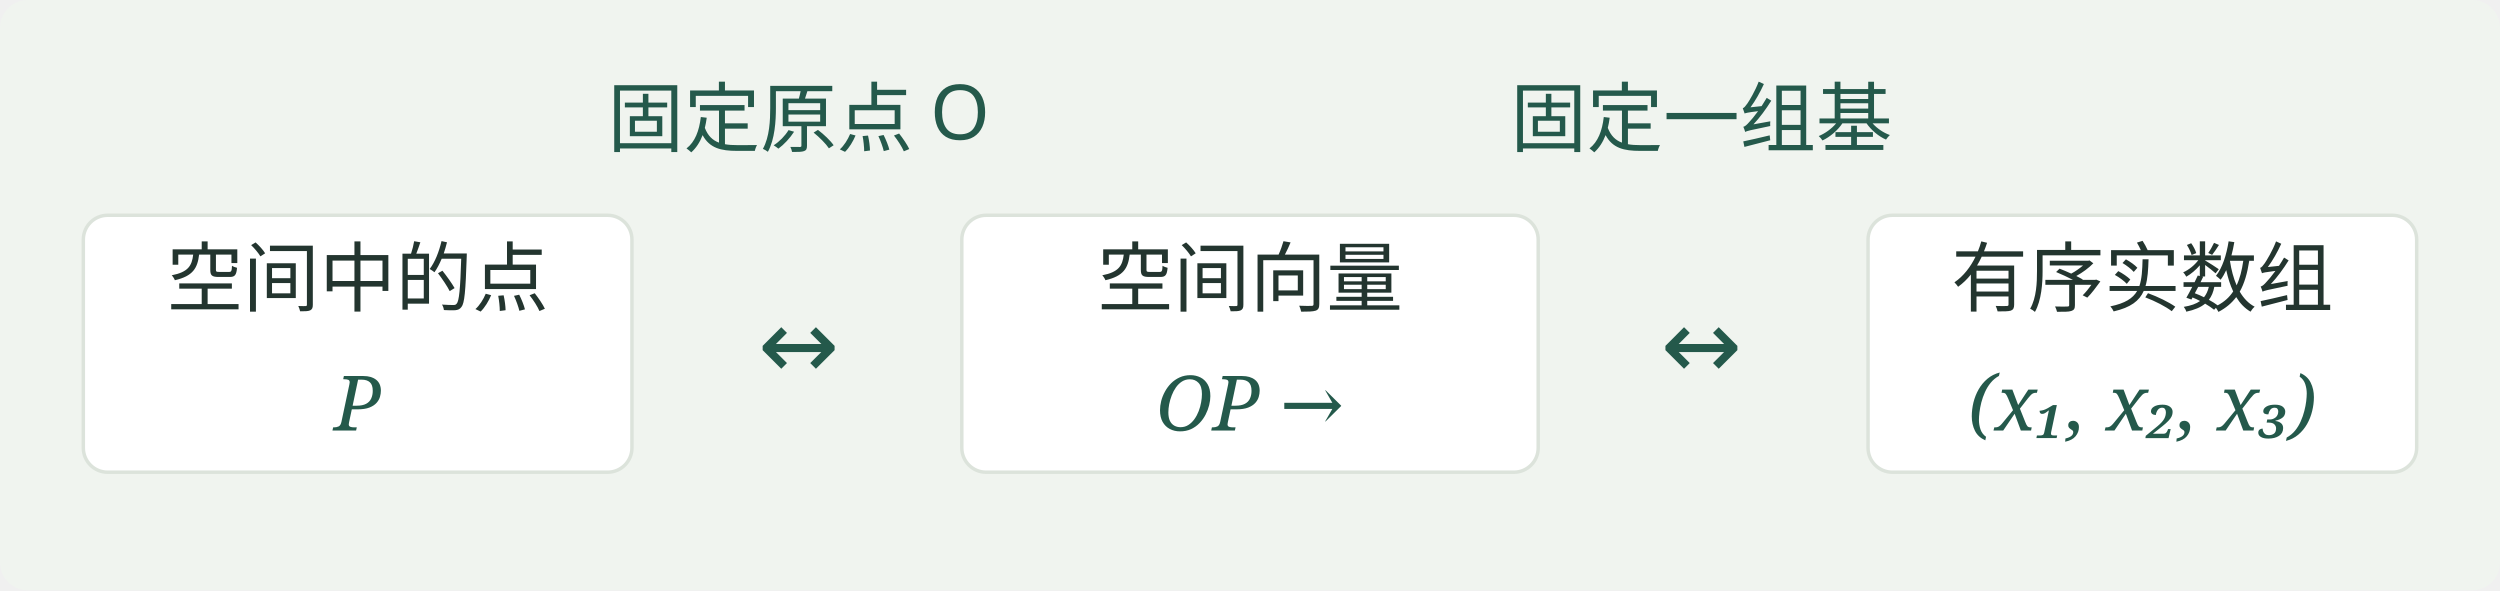
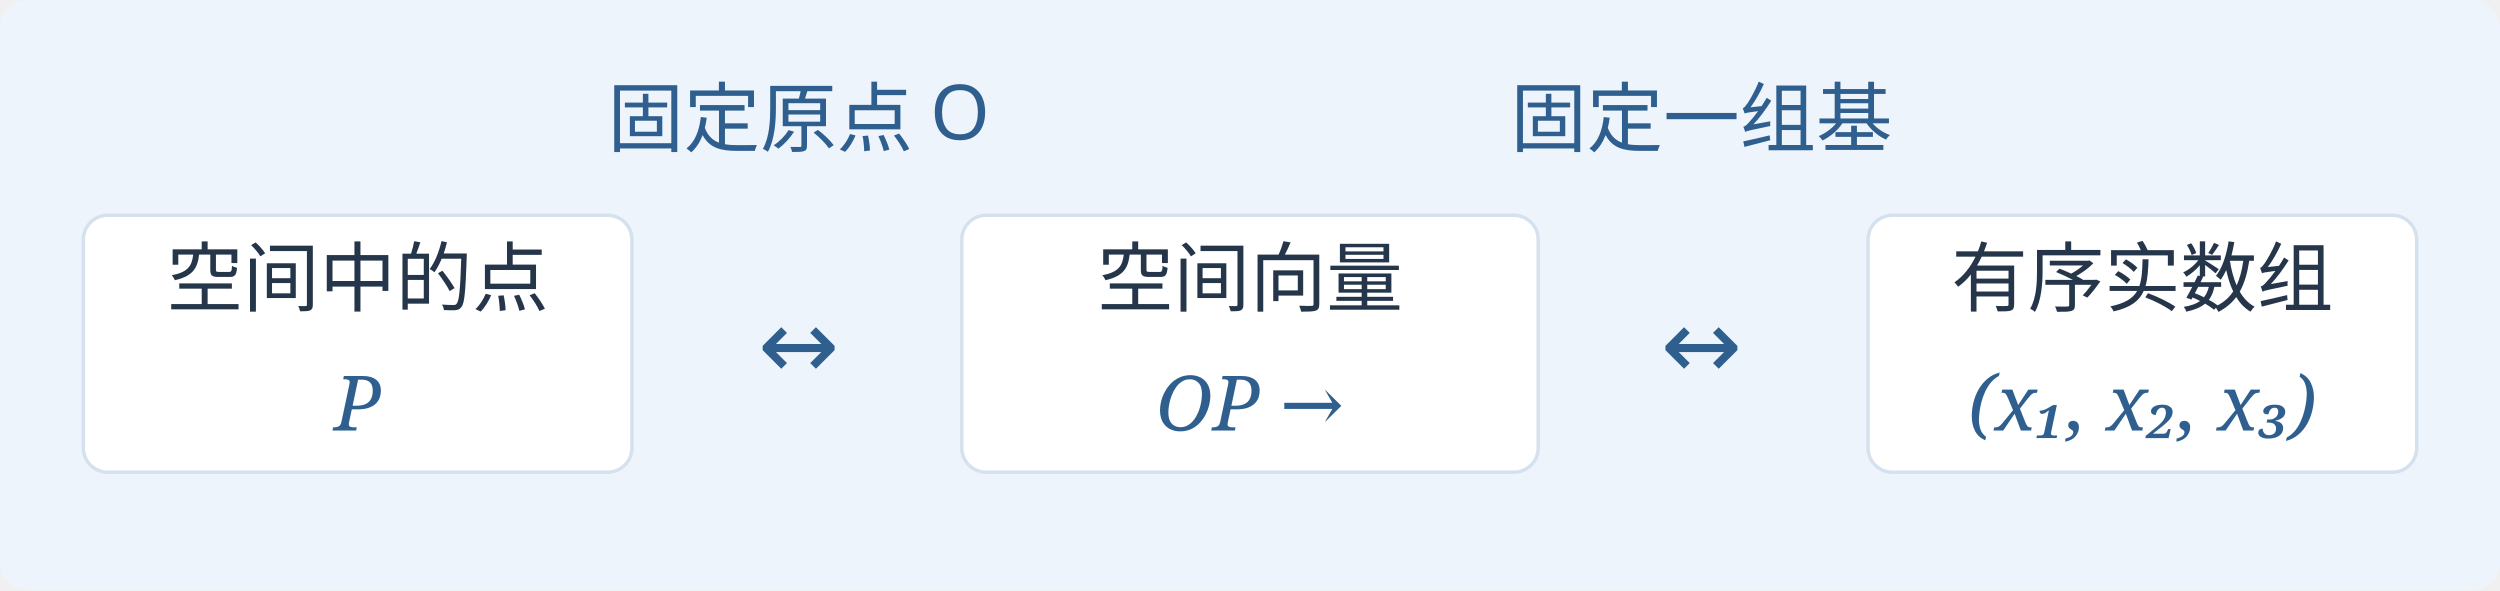
<svg xmlns="http://www.w3.org/2000/svg" width="720" height="170" viewBox="0 0 720 170" fill="none">
-   <rect width="720" height="170" rx="8" fill="#f0f4ef" />
-   <g fill="#fff" stroke="#dce3db">
+   <rect width="720" height="170" rx="8" fill="#eef4fb" />
+   <g fill="#fff" stroke="#d6e1ee">
    <rect x="24" y="62" width="158" height="74" rx="7" />
    <rect x="277" y="62" width="166" height="74" rx="7" />
    <rect x="538" y="62" width="158" height="74" rx="7" />
  </g>
-   <g font-family="Segoe UI,PingFang SC,Microsoft YaHei,sans-serif" fill="#23352f" text-anchor="middle">
+   <g font-family="Segoe UI,PingFang SC,Microsoft YaHei,sans-serif" fill="#26364a" text-anchor="middle">
    <text x="103" y="88" font-size="22">空间中的点</text>
    <text x="360" y="88" font-size="22">空间向量</text>
    <text x="617" y="88" font-size="22">有序实数组</text>
  </g>
-   <g font-family="Georgia,serif" font-size="22" font-style="italic" fill="#24594b" text-anchor="middle">
+   <g font-family="Georgia,serif" font-size="22" font-style="italic" fill="#2f5f8f" text-anchor="middle">
    <text x="103" y="124">P</text>
    <text x="360" y="124">OP →</text>
    <text x="617" y="124">(x₁, x₂, x₃)</text>
  </g>
-   <g fill="#24594b" font-family="Segoe UI,PingFang SC,Microsoft YaHei,sans-serif" text-anchor="middle">
+   <g fill="#2f5f8f" font-family="Segoe UI,PingFang SC,Microsoft YaHei,sans-serif" text-anchor="middle">
    <text x="230" y="42" font-size="22">固定原点 O</text>
    <text x="490" y="42" font-size="22">固定一组基</text>
    <text x="230" y="109" font-size="28">↔</text>
    <text x="490" y="109" font-size="28">↔</text>
  </g>
</svg>
